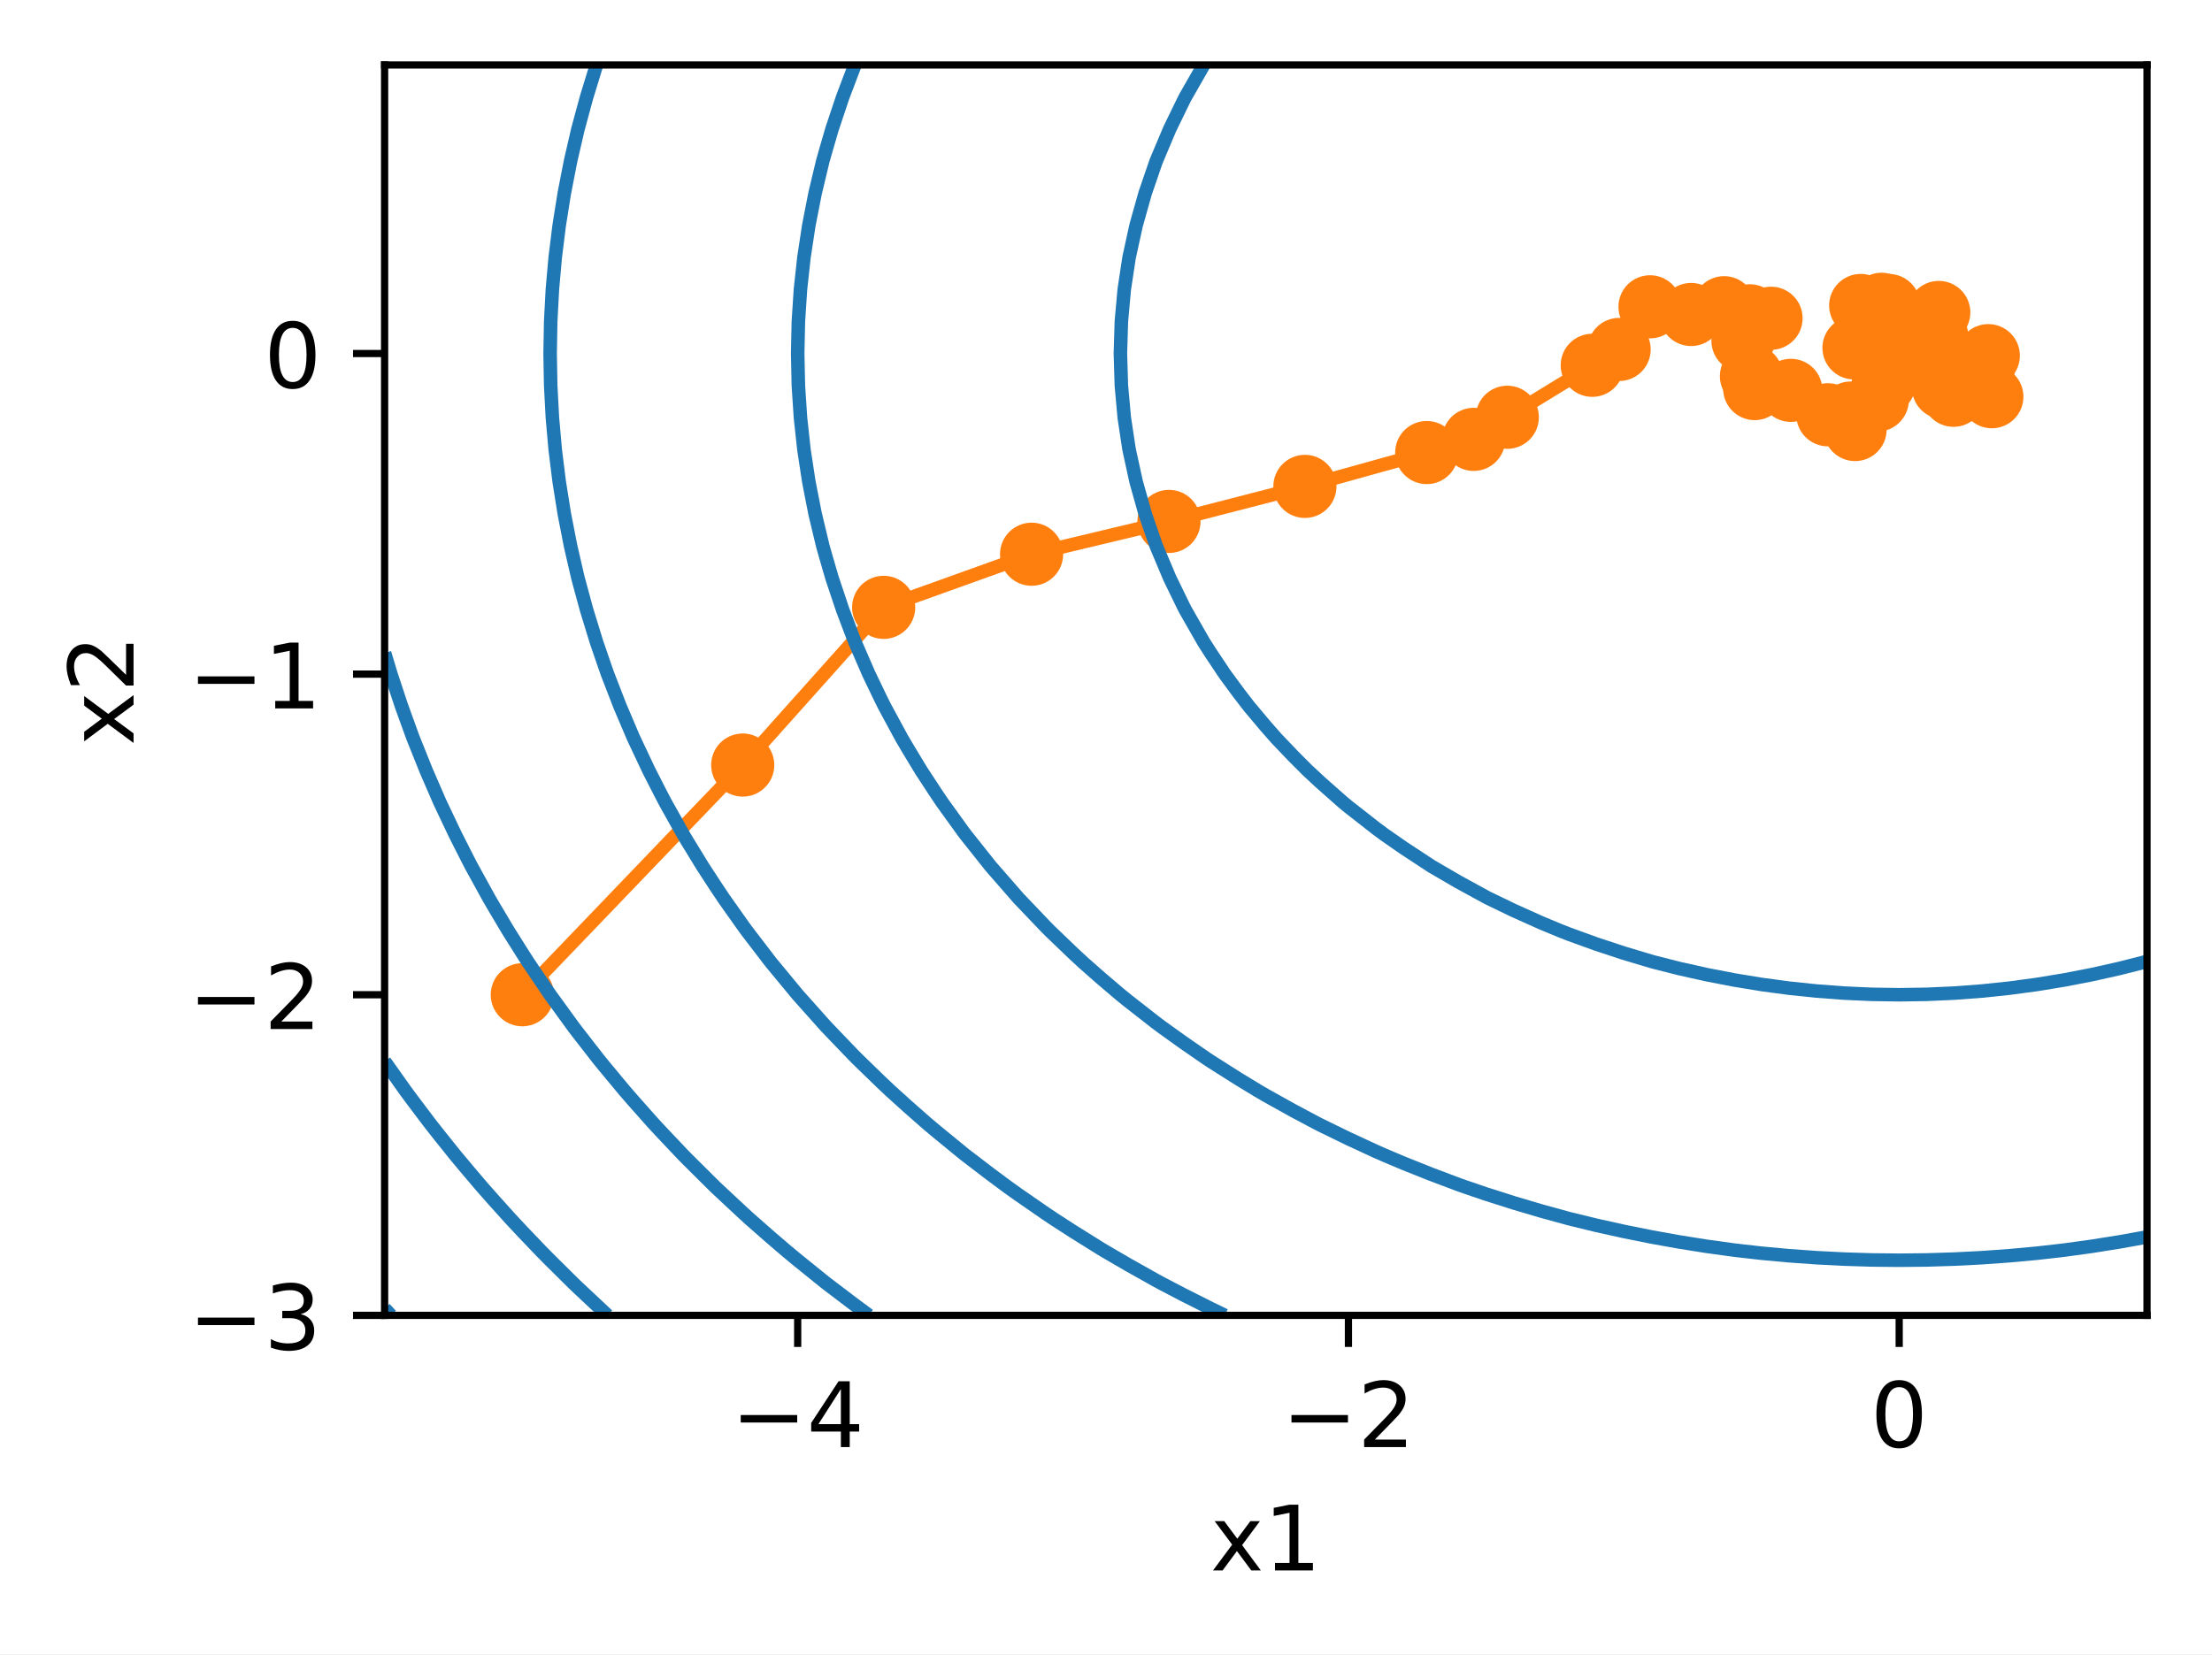
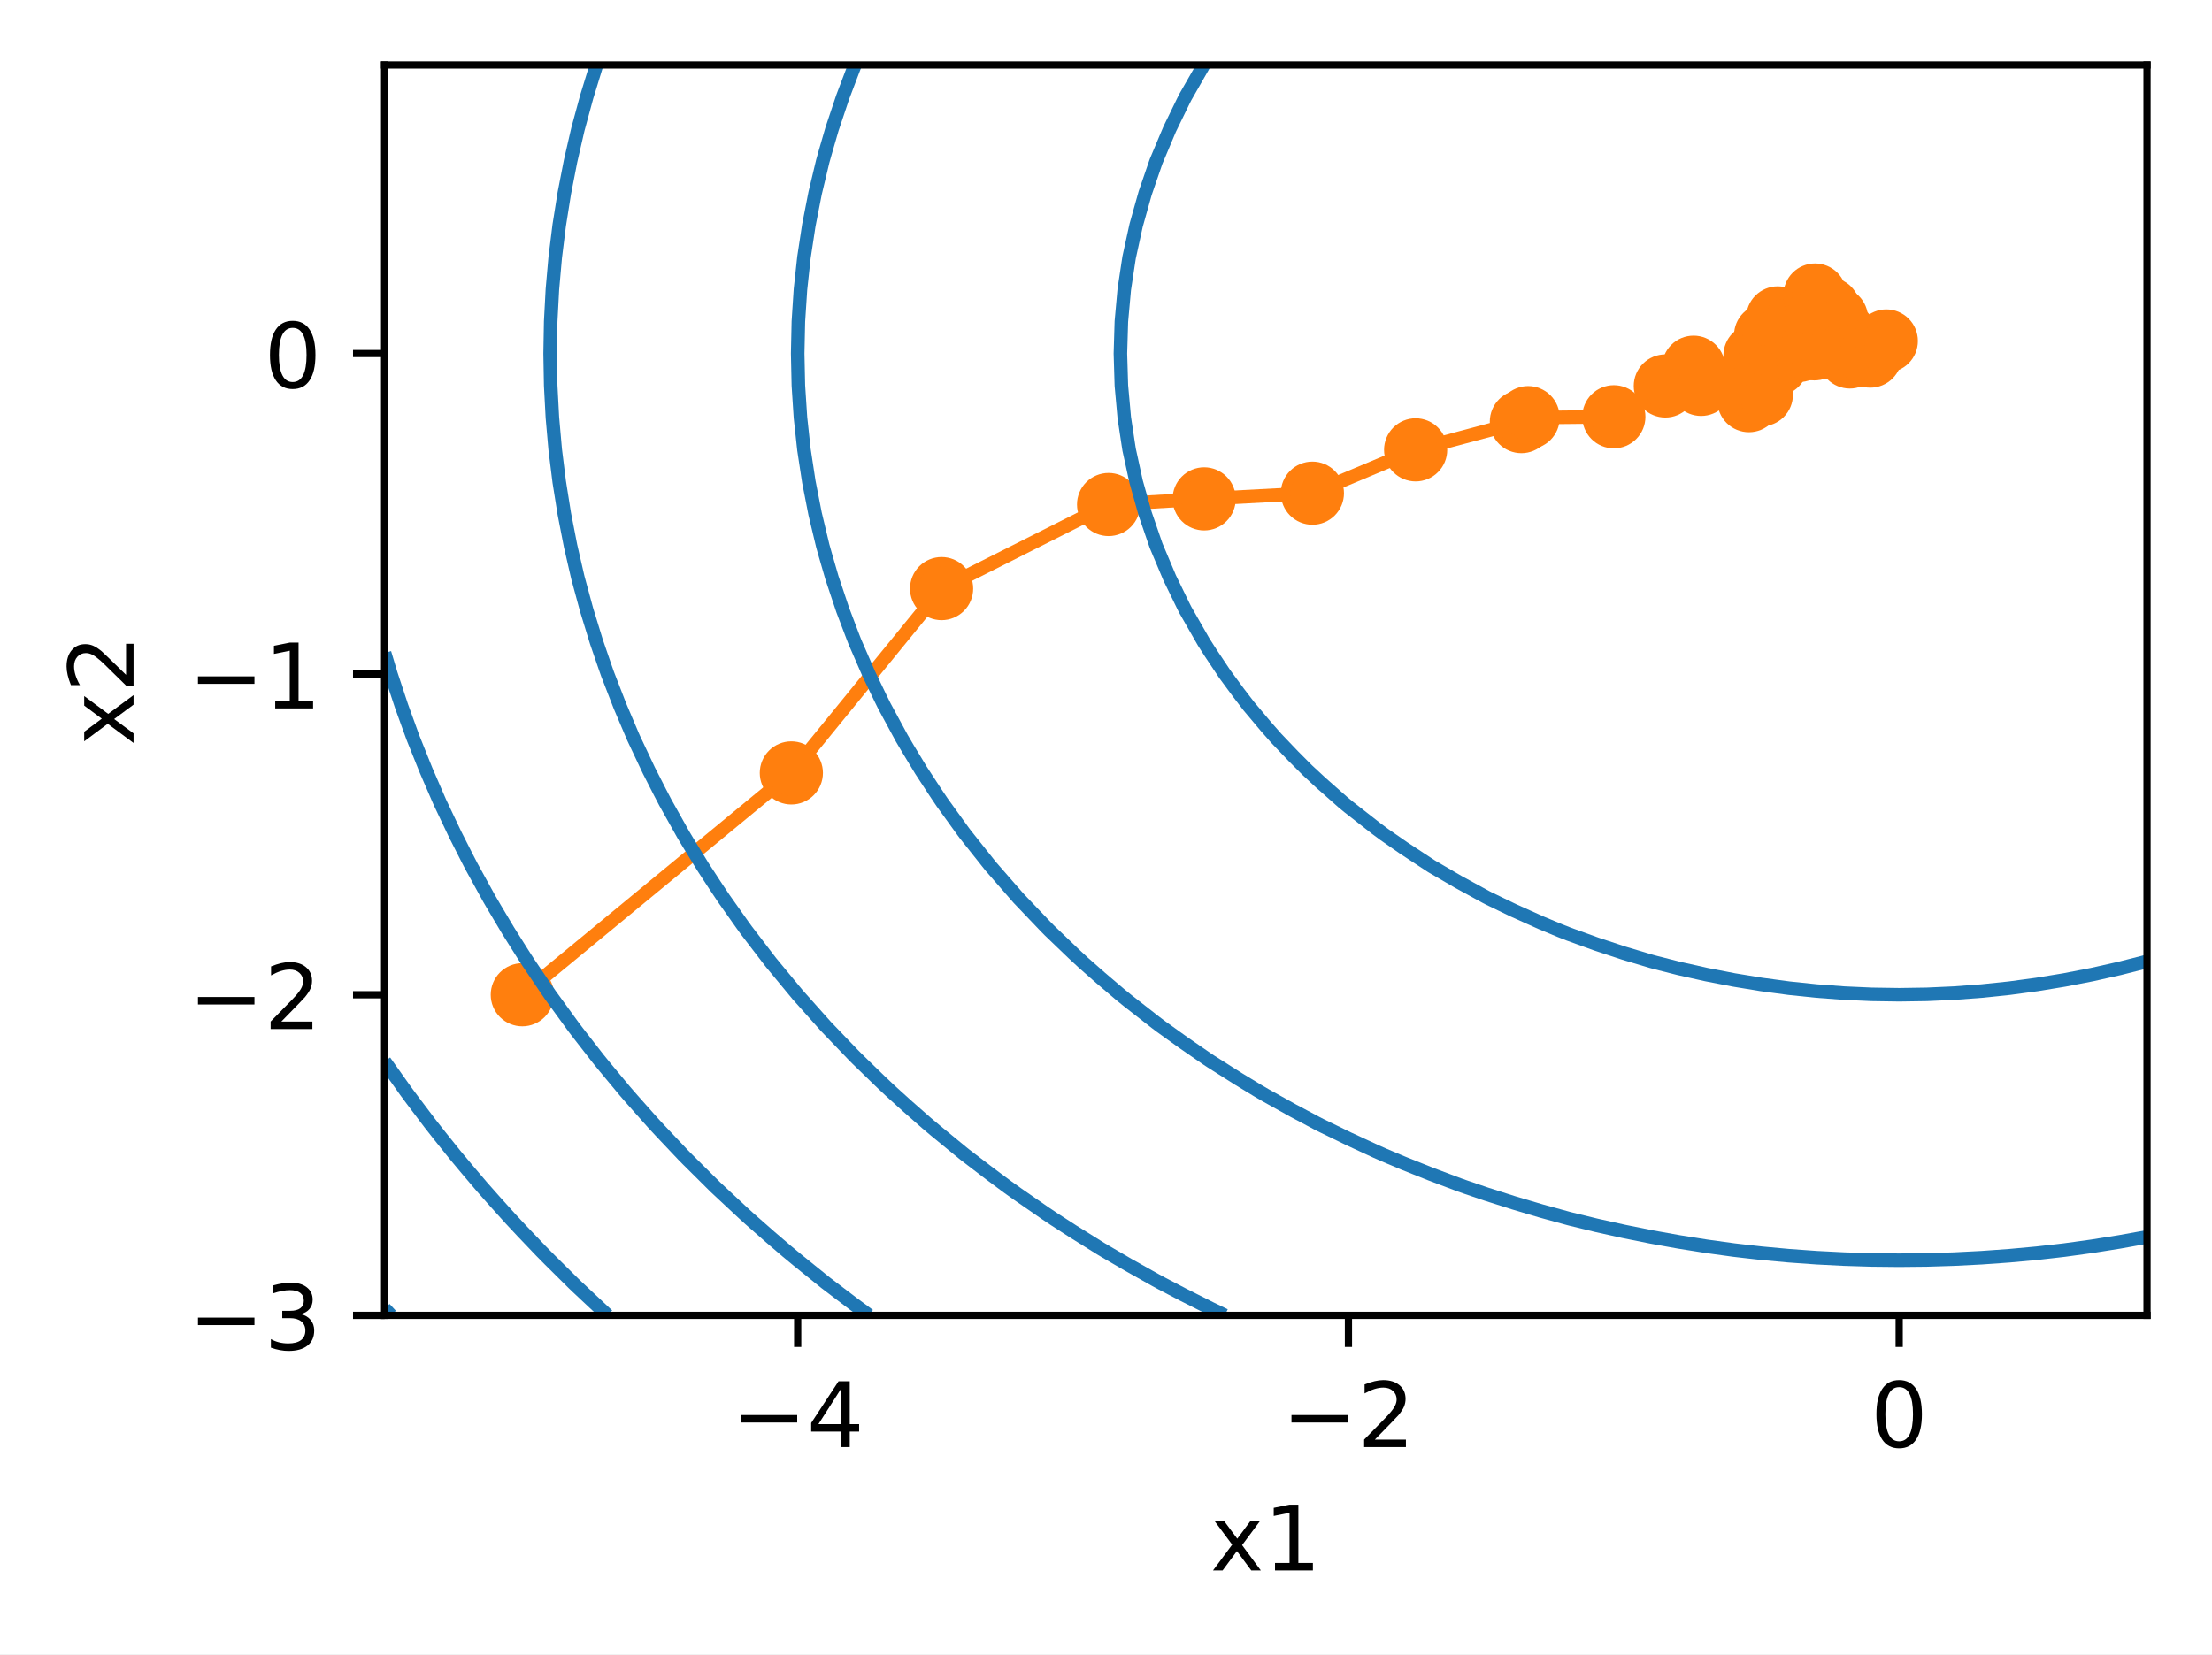
<svg xmlns="http://www.w3.org/2000/svg" xmlns:xlink="http://www.w3.org/1999/xlink" width="245.12pt" height="183.356pt" viewBox="0 0 245.12 183.356" version="1.1">
  <defs>
    <style type="text/css">*{stroke-linejoin: round; stroke-linecap: butt}</style>
  </defs>
  <g id="figure_1">
    <g id="patch_1">
      <path d="M 0 183.356  L 245.12 183.356  L 245.12 0  L 0 0  z " style="fill: #ffffff" />
    </g>
    <g id="axes_1">
      <g id="patch_2">
        <path d="M 42.62 145.8  L 237.92 145.8  L 237.92 7.2  L 42.62 7.2  z " style="fill: #ffffff" />
      </g>
      <g id="matplotlib.axis_1">
        <g id="xtick_1">
          <g id="line2d_1">
            <defs>
-               <path id="m5fd3ddd7be" d="M 0 0  L 0 3.5  " style="stroke: #000000; stroke-width: 0.8" />
+               <path id="m5080bb43f8" d="M 0 0  L 0 3.5  " style="stroke: #000000; stroke-width: 0.8" />
            </defs>
            <g>
-               <use xlink:href="#m5fd3ddd7be" x="88.394" y="145.8" style="stroke: #000000; stroke-width: 0.8" />
+               <use xlink:href="#m5080bb43f8" x="88.394" y="145.8" style="stroke: #000000; stroke-width: 0.8" />
            </g>
          </g>
          <g id="text_1">
            <g transform="translate(81.02266 160.3984) scale(0.1 -0.1)">
              <defs>
                <path id="DejaVuSans-2212" d="M 678 2272  L 4684 2272  L 4684 1741  L 678 1741  L 678 2272  z " transform="scale(0.015625)" />
                <path id="DejaVuSans-34" d="M 2419 4116  L 825 1625  L 2419 1625  L 2419 4116  z M 2253 4666  L 3047 4666  L 3047 1625  L 3713 1625  L 3713 1100  L 3047 1100  L 3047 0  L 2419 0  L 2419 1100  L 313 1100  L 313 1709  L 2253 4666  z " transform="scale(0.015625)" />
              </defs>
              <use xlink:href="#DejaVuSans-2212" />
              <use xlink:href="#DejaVuSans-34" x="83.789" />
            </g>
          </g>
        </g>
        <g id="xtick_2">
          <g id="line2d_2">
            <g>
-               <use xlink:href="#m5fd3ddd7be" x="149.425" y="145.8" style="stroke: #000000; stroke-width: 0.8" />
+               <use xlink:href="#m5080bb43f8" x="149.425" y="145.8" style="stroke: #000000; stroke-width: 0.8" />
            </g>
          </g>
          <g id="text_2">
            <g transform="translate(142.0539 160.3984) scale(0.1 -0.1)">
              <defs>
                <path id="DejaVuSans-32" d="M 1228 531  L 3431 531  L 3431 0  L 469 0  L 469 531  Q 828 903 1448 1529  Q 2069 2156 2228 2338  Q 2531 2678 2651 2914  Q 2772 3150 2772 3378  Q 2772 3750 2511 3984  Q 2250 4219 1831 4219  Q 1534 4219 1204 4116  Q 875 4013 500 3803  L 500 4441  Q 881 4594 1212 4672  Q 1544 4750 1819 4750  Q 2544 4750 2975 4387  Q 3406 4025 3406 3419  Q 3406 3131 3298 2873  Q 3191 2616 2906 2266  Q 2828 2175 2409 1742  Q 1991 1309 1228 531  z " transform="scale(0.015625)" />
              </defs>
              <use xlink:href="#DejaVuSans-2212" />
              <use xlink:href="#DejaVuSans-32" x="83.789" />
            </g>
          </g>
        </g>
        <g id="xtick_3">
          <g id="line2d_3">
            <g>
-               <use xlink:href="#m5fd3ddd7be" x="210.456" y="145.8" style="stroke: #000000; stroke-width: 0.8" />
+               <use xlink:href="#m5080bb43f8" x="210.456" y="145.8" style="stroke: #000000; stroke-width: 0.8" />
            </g>
          </g>
          <g id="text_3">
            <g transform="translate(207.275 160.3984) scale(0.1 -0.1)">
              <defs>
                <path id="DejaVuSans-30" d="M 2034 4250  Q 1547 4250 1301 3770  Q 1056 3291 1056 2328  Q 1056 1369 1301 889  Q 1547 409 2034 409  Q 2525 409 2770 889  Q 3016 1369 3016 2328  Q 3016 3291 2770 3770  Q 2525 4250 2034 4250  z M 2034 4750  Q 2819 4750 3233 4129  Q 3647 3509 3647 2328  Q 3647 1150 3233 529  Q 2819 -91 2034 -91  Q 1250 -91 836 529  Q 422 1150 422 2328  Q 422 3509 836 4129  Q 1250 4750 2034 4750  z " transform="scale(0.015625)" />
              </defs>
              <use xlink:href="#DejaVuSans-30" />
            </g>
          </g>
        </g>
        <g id="text_4">
          <g transform="translate(134.1297 174.0766) scale(0.1 -0.1)">
            <defs>
              <path id="DejaVuSans-78" d="M 3513 3500  L 2247 1797  L 3578 0  L 2900 0  L 1881 1375  L 863 0  L 184 0  L 1544 1831  L 300 3500  L 978 3500  L 1906 2253  L 2834 3500  L 3513 3500  z " transform="scale(0.015625)" />
              <path id="DejaVuSans-31" d="M 794 531  L 1825 531  L 1825 4091  L 703 3866  L 703 4441  L 1819 4666  L 2450 4666  L 2450 531  L 3481 531  L 3481 0  L 794 0  L 794 531  z " transform="scale(0.015625)" />
            </defs>
            <use xlink:href="#DejaVuSans-78" />
            <use xlink:href="#DejaVuSans-31" x="59.18" />
          </g>
        </g>
      </g>
      <g id="matplotlib.axis_2">
        <g id="ytick_1">
          <g id="line2d_4">
            <defs>
-               <path id="m84e5cd33b7" d="M 0 0  L -3.5 0  " style="stroke: #000000; stroke-width: 0.8" />
+               <path id="md7d98b2a46" d="M 0 0  L -3.5 0  " style="stroke: #000000; stroke-width: 0.8" />
            </defs>
            <g>
-               <use xlink:href="#m84e5cd33b7" x="42.62" y="145.8" style="stroke: #000000; stroke-width: 0.8" />
+               <use xlink:href="#md7d98b2a46" x="42.62" y="145.8" style="stroke: #000000; stroke-width: 0.8" />
            </g>
          </g>
          <g id="text_5">
            <g transform="translate(20.87813 149.5992) scale(0.1 -0.1)">
              <defs>
                <path id="DejaVuSans-33" d="M 2597 2516  Q 3050 2419 3304 2112  Q 3559 1806 3559 1356  Q 3559 666 3084 287  Q 2609 -91 1734 -91  Q 1441 -91 1130 -33  Q 819 25 488 141  L 488 750  Q 750 597 1062 519  Q 1375 441 1716 441  Q 2309 441 2620 675  Q 2931 909 2931 1356  Q 2931 1769 2642 2001  Q 2353 2234 1838 2234  L 1294 2234  L 1294 2753  L 1863 2753  Q 2328 2753 2575 2939  Q 2822 3125 2822 3475  Q 2822 3834 2567 4026  Q 2313 4219 1838 4219  Q 1578 4219 1281 4162  Q 984 4106 628 3988  L 628 4550  Q 988 4650 1302 4700  Q 1616 4750 1894 4750  Q 2613 4750 3031 4423  Q 3450 4097 3450 3541  Q 3450 3153 3228 2886  Q 3006 2619 2597 2516  z " transform="scale(0.015625)" />
              </defs>
              <use xlink:href="#DejaVuSans-2212" />
              <use xlink:href="#DejaVuSans-33" x="83.789" />
            </g>
          </g>
        </g>
        <g id="ytick_2">
          <g id="line2d_5">
            <g>
-               <use xlink:href="#m84e5cd33b7" x="42.62" y="110.262" style="stroke: #000000; stroke-width: 0.8" />
+               <use xlink:href="#md7d98b2a46" x="42.62" y="110.262" style="stroke: #000000; stroke-width: 0.8" />
            </g>
          </g>
          <g id="text_6">
            <g transform="translate(20.87813 114.0608) scale(0.1 -0.1)">
              <use xlink:href="#DejaVuSans-2212" />
              <use xlink:href="#DejaVuSans-32" x="83.789" />
            </g>
          </g>
        </g>
        <g id="ytick_3">
          <g id="line2d_6">
            <g>
-               <use xlink:href="#m84e5cd33b7" x="42.62" y="74.723" style="stroke: #000000; stroke-width: 0.8" />
+               <use xlink:href="#md7d98b2a46" x="42.62" y="74.723" style="stroke: #000000; stroke-width: 0.8" />
            </g>
          </g>
          <g id="text_7">
            <g transform="translate(20.87813 78.52229) scale(0.1 -0.1)">
              <use xlink:href="#DejaVuSans-2212" />
              <use xlink:href="#DejaVuSans-31" x="83.789" />
            </g>
          </g>
        </g>
        <g id="ytick_4">
          <g id="line2d_7">
            <g>
-               <use xlink:href="#m84e5cd33b7" x="42.62" y="39.185" style="stroke: #000000; stroke-width: 0.8" />
+               <use xlink:href="#md7d98b2a46" x="42.62" y="39.185" style="stroke: #000000; stroke-width: 0.8" />
            </g>
          </g>
          <g id="text_8">
            <g transform="translate(29.25781 42.98383) scale(0.1 -0.1)">
              <use xlink:href="#DejaVuSans-30" />
            </g>
          </g>
        </g>
        <g id="text_9">
          <g transform="translate(14.79844 82.64062) rotate(-90) scale(0.1 -0.1)">
            <use xlink:href="#DejaVuSans-78" />
            <use xlink:href="#DejaVuSans-32" x="59.18" />
          </g>
        </g>
      </g>
      <g id="line2d_8">
-         <path d="M 57.878 110.262  L 82.304 84.802  L 97.921 67.321  L 114.314 61.433  L 129.538 57.796  L 144.602 53.914  L 158.102 50.163  L 163.305 48.702  L 167.028 46.252  L 176.445 40.492  L 179.421 38.736  L 182.845 34.008  L 187.397 34.86  L 191.055 34.108  L 193.145 37.774  L 193.915 35.007  L 196.255 35.277  L 194.446 43.072  L 194.086 41.697  L 198.452 43.268  L 202.551 45.976  L 205.567 47.611  L 205.086 45.782  L 208.025 44.339  L 208.69 42.577  L 208.813 42.442  L 210.64 37.516  L 207.487 36.225  L 205.449 38.559  L 206.191 33.862  L 208.495 33.729  L 209.292 33.864  L 207.836 36.041  L 209.113 36.435  L 212.484 36.016  L 213.051 37.066  L 214.426 36.724  L 214.843 34.635  L 214.608 37.24  L 215.688 39.72  L 214.488 40.422  L 217.27 41.919  L 215.368 42.965  L 218.785 42.396  L 219.729 41.291  L 220.332 39.423  L 220.724 43.974  L 218.589 42.944  L 216.96 43.141  L 218.446 42.045  L 216.476 43.814  " clip-path="url(#p52ab1717b1)" style="fill: none; stroke: #ff7f0e; stroke-width: 1.5; stroke-linecap: square" />
+         <path d="M 57.878 110.262  L 87.692 85.674  L 104.341 65.244  L 122.846 55.922  L 133.438 55.296  L 145.431 54.664  L 156.872 49.863  L 168.59 46.731  L 169.338 46.292  L 178.836 46.195  L 184.54 42.781  L 187.671 40.703  L 188.505 42.606  L 193.805 44.408  L 195.182 43.755  L 196.844 40.379  L 199.361 38.847  L 196.234 37.584  L 195.705 38.535  L 196.467 39.33  L 194.477 39.399  L 195.113 38.978  L 198.423 35.324  L 197.429 35.713  L 198.386 38.592  L 195.653 37.16  L 196.995 35.239  L 198.568 36.394  L 200.205 38.639  L 201.108 37.983  L 201.024 37.948  L 204.509 37.13  L 203.502 35.267  L 204.103 38.478  L 204.984 39.568  L 202.647 34.236  L 201.614 35.298  L 201.275 35.805  L 202.002 36.68  L 201.057 38.667  L 201.736 38.573  L 203.33 37.084  L 202.487 35.725  L 202.493 34.502  L 201.131 32.7  L 201.186 35.583  L 202.918 38.398  L 204.994 38.875  L 205.775 39.442  L 207.253 39.471  L 209.029 37.793  " clip-path="url(#p8aeedb25f0)" style="fill: none; stroke: #ff7f0e; stroke-width: 1.5; stroke-linecap: square" />
        <defs>
-           <path id="mfd9fb33c9b" d="M 0 3  C 0.796 3 1.559 2.684 2.121 2.121  C 2.684 1.559 3 0.796 3 0  C 3 -0.796 2.684 -1.559 2.121 -2.121  C 1.559 -2.684 0.796 -3 0 -3  C -0.796 -3 -1.559 -2.684 -2.121 -2.121  C -2.684 -1.559 -3 -0.796 -3 0  C -3 0.796 -2.684 1.559 -2.121 2.121  C -1.559 2.684 -0.796 3 0 3  z " style="stroke: #ff7f0e" />
+           <path id="m47132368e6" d="M 0 3  C 0.796 3 1.559 2.684 2.121 2.121  C 2.684 1.559 3 0.796 3 0  C 3 -0.796 2.684 -1.559 2.121 -2.121  C 1.559 -2.684 0.796 -3 0 -3  C -0.796 -3 -1.559 -2.684 -2.121 -2.121  C -2.684 -1.559 -3 -0.796 -3 0  C -3 0.796 -2.684 1.559 -2.121 2.121  C -1.559 2.684 -0.796 3 0 3  z " style="stroke: #ff7f0e" />
        </defs>
-         <g clip-path="url(#p52ab1717b1)">
-           <use xlink:href="#mfd9fb33c9b" x="57.878" y="110.262" style="fill: #ff7f0e; stroke: #ff7f0e" />
-           <use xlink:href="#mfd9fb33c9b" x="82.304" y="84.802" style="fill: #ff7f0e; stroke: #ff7f0e" />
-           <use xlink:href="#mfd9fb33c9b" x="97.921" y="67.321" style="fill: #ff7f0e; stroke: #ff7f0e" />
-           <use xlink:href="#mfd9fb33c9b" x="114.314" y="61.433" style="fill: #ff7f0e; stroke: #ff7f0e" />
-           <use xlink:href="#mfd9fb33c9b" x="129.538" y="57.796" style="fill: #ff7f0e; stroke: #ff7f0e" />
-           <use xlink:href="#mfd9fb33c9b" x="144.602" y="53.914" style="fill: #ff7f0e; stroke: #ff7f0e" />
-           <use xlink:href="#mfd9fb33c9b" x="158.102" y="50.163" style="fill: #ff7f0e; stroke: #ff7f0e" />
-           <use xlink:href="#mfd9fb33c9b" x="163.305" y="48.702" style="fill: #ff7f0e; stroke: #ff7f0e" />
-           <use xlink:href="#mfd9fb33c9b" x="167.028" y="46.252" style="fill: #ff7f0e; stroke: #ff7f0e" />
-           <use xlink:href="#mfd9fb33c9b" x="176.445" y="40.492" style="fill: #ff7f0e; stroke: #ff7f0e" />
-           <use xlink:href="#mfd9fb33c9b" x="179.421" y="38.736" style="fill: #ff7f0e; stroke: #ff7f0e" />
-           <use xlink:href="#mfd9fb33c9b" x="182.845" y="34.008" style="fill: #ff7f0e; stroke: #ff7f0e" />
-           <use xlink:href="#mfd9fb33c9b" x="187.397" y="34.86" style="fill: #ff7f0e; stroke: #ff7f0e" />
-           <use xlink:href="#mfd9fb33c9b" x="191.055" y="34.108" style="fill: #ff7f0e; stroke: #ff7f0e" />
-           <use xlink:href="#mfd9fb33c9b" x="193.145" y="37.774" style="fill: #ff7f0e; stroke: #ff7f0e" />
-           <use xlink:href="#mfd9fb33c9b" x="193.915" y="35.007" style="fill: #ff7f0e; stroke: #ff7f0e" />
-           <use xlink:href="#mfd9fb33c9b" x="196.255" y="35.277" style="fill: #ff7f0e; stroke: #ff7f0e" />
-           <use xlink:href="#mfd9fb33c9b" x="194.446" y="43.072" style="fill: #ff7f0e; stroke: #ff7f0e" />
-           <use xlink:href="#mfd9fb33c9b" x="194.086" y="41.697" style="fill: #ff7f0e; stroke: #ff7f0e" />
-           <use xlink:href="#mfd9fb33c9b" x="198.452" y="43.268" style="fill: #ff7f0e; stroke: #ff7f0e" />
-           <use xlink:href="#mfd9fb33c9b" x="202.551" y="45.976" style="fill: #ff7f0e; stroke: #ff7f0e" />
-           <use xlink:href="#mfd9fb33c9b" x="205.567" y="47.611" style="fill: #ff7f0e; stroke: #ff7f0e" />
-           <use xlink:href="#mfd9fb33c9b" x="205.086" y="45.782" style="fill: #ff7f0e; stroke: #ff7f0e" />
-           <use xlink:href="#mfd9fb33c9b" x="208.025" y="44.339" style="fill: #ff7f0e; stroke: #ff7f0e" />
-           <use xlink:href="#mfd9fb33c9b" x="208.69" y="42.577" style="fill: #ff7f0e; stroke: #ff7f0e" />
-           <use xlink:href="#mfd9fb33c9b" x="208.813" y="42.442" style="fill: #ff7f0e; stroke: #ff7f0e" />
-           <use xlink:href="#mfd9fb33c9b" x="210.64" y="37.516" style="fill: #ff7f0e; stroke: #ff7f0e" />
-           <use xlink:href="#mfd9fb33c9b" x="207.487" y="36.225" style="fill: #ff7f0e; stroke: #ff7f0e" />
-           <use xlink:href="#mfd9fb33c9b" x="205.449" y="38.559" style="fill: #ff7f0e; stroke: #ff7f0e" />
-           <use xlink:href="#mfd9fb33c9b" x="206.191" y="33.862" style="fill: #ff7f0e; stroke: #ff7f0e" />
-           <use xlink:href="#mfd9fb33c9b" x="208.495" y="33.729" style="fill: #ff7f0e; stroke: #ff7f0e" />
-           <use xlink:href="#mfd9fb33c9b" x="209.292" y="33.864" style="fill: #ff7f0e; stroke: #ff7f0e" />
-           <use xlink:href="#mfd9fb33c9b" x="207.836" y="36.041" style="fill: #ff7f0e; stroke: #ff7f0e" />
-           <use xlink:href="#mfd9fb33c9b" x="209.113" y="36.435" style="fill: #ff7f0e; stroke: #ff7f0e" />
-           <use xlink:href="#mfd9fb33c9b" x="212.484" y="36.016" style="fill: #ff7f0e; stroke: #ff7f0e" />
-           <use xlink:href="#mfd9fb33c9b" x="213.051" y="37.066" style="fill: #ff7f0e; stroke: #ff7f0e" />
-           <use xlink:href="#mfd9fb33c9b" x="214.426" y="36.724" style="fill: #ff7f0e; stroke: #ff7f0e" />
-           <use xlink:href="#mfd9fb33c9b" x="214.843" y="34.635" style="fill: #ff7f0e; stroke: #ff7f0e" />
-           <use xlink:href="#mfd9fb33c9b" x="214.608" y="37.24" style="fill: #ff7f0e; stroke: #ff7f0e" />
-           <use xlink:href="#mfd9fb33c9b" x="215.688" y="39.72" style="fill: #ff7f0e; stroke: #ff7f0e" />
-           <use xlink:href="#mfd9fb33c9b" x="214.488" y="40.422" style="fill: #ff7f0e; stroke: #ff7f0e" />
-           <use xlink:href="#mfd9fb33c9b" x="217.27" y="41.919" style="fill: #ff7f0e; stroke: #ff7f0e" />
-           <use xlink:href="#mfd9fb33c9b" x="215.368" y="42.965" style="fill: #ff7f0e; stroke: #ff7f0e" />
-           <use xlink:href="#mfd9fb33c9b" x="218.785" y="42.396" style="fill: #ff7f0e; stroke: #ff7f0e" />
-           <use xlink:href="#mfd9fb33c9b" x="219.729" y="41.291" style="fill: #ff7f0e; stroke: #ff7f0e" />
-           <use xlink:href="#mfd9fb33c9b" x="220.332" y="39.423" style="fill: #ff7f0e; stroke: #ff7f0e" />
-           <use xlink:href="#mfd9fb33c9b" x="220.724" y="43.974" style="fill: #ff7f0e; stroke: #ff7f0e" />
-           <use xlink:href="#mfd9fb33c9b" x="218.589" y="42.944" style="fill: #ff7f0e; stroke: #ff7f0e" />
-           <use xlink:href="#mfd9fb33c9b" x="216.96" y="43.141" style="fill: #ff7f0e; stroke: #ff7f0e" />
-           <use xlink:href="#mfd9fb33c9b" x="218.446" y="42.045" style="fill: #ff7f0e; stroke: #ff7f0e" />
-           <use xlink:href="#mfd9fb33c9b" x="216.476" y="43.814" style="fill: #ff7f0e; stroke: #ff7f0e" />
+         <g clip-path="url(#p8aeedb25f0)">
+           <use xlink:href="#m47132368e6" x="57.878" y="110.262" style="fill: #ff7f0e; stroke: #ff7f0e" />
+           <use xlink:href="#m47132368e6" x="87.692" y="85.674" style="fill: #ff7f0e; stroke: #ff7f0e" />
+           <use xlink:href="#m47132368e6" x="104.341" y="65.244" style="fill: #ff7f0e; stroke: #ff7f0e" />
+           <use xlink:href="#m47132368e6" x="122.846" y="55.922" style="fill: #ff7f0e; stroke: #ff7f0e" />
+           <use xlink:href="#m47132368e6" x="133.438" y="55.296" style="fill: #ff7f0e; stroke: #ff7f0e" />
+           <use xlink:href="#m47132368e6" x="145.431" y="54.664" style="fill: #ff7f0e; stroke: #ff7f0e" />
+           <use xlink:href="#m47132368e6" x="156.872" y="49.863" style="fill: #ff7f0e; stroke: #ff7f0e" />
+           <use xlink:href="#m47132368e6" x="168.59" y="46.731" style="fill: #ff7f0e; stroke: #ff7f0e" />
+           <use xlink:href="#m47132368e6" x="169.338" y="46.292" style="fill: #ff7f0e; stroke: #ff7f0e" />
+           <use xlink:href="#m47132368e6" x="178.836" y="46.195" style="fill: #ff7f0e; stroke: #ff7f0e" />
+           <use xlink:href="#m47132368e6" x="184.54" y="42.781" style="fill: #ff7f0e; stroke: #ff7f0e" />
+           <use xlink:href="#m47132368e6" x="187.671" y="40.703" style="fill: #ff7f0e; stroke: #ff7f0e" />
+           <use xlink:href="#m47132368e6" x="188.505" y="42.606" style="fill: #ff7f0e; stroke: #ff7f0e" />
+           <use xlink:href="#m47132368e6" x="193.805" y="44.408" style="fill: #ff7f0e; stroke: #ff7f0e" />
+           <use xlink:href="#m47132368e6" x="195.182" y="43.755" style="fill: #ff7f0e; stroke: #ff7f0e" />
+           <use xlink:href="#m47132368e6" x="196.844" y="40.379" style="fill: #ff7f0e; stroke: #ff7f0e" />
+           <use xlink:href="#m47132368e6" x="199.361" y="38.847" style="fill: #ff7f0e; stroke: #ff7f0e" />
+           <use xlink:href="#m47132368e6" x="196.234" y="37.584" style="fill: #ff7f0e; stroke: #ff7f0e" />
+           <use xlink:href="#m47132368e6" x="195.705" y="38.535" style="fill: #ff7f0e; stroke: #ff7f0e" />
+           <use xlink:href="#m47132368e6" x="196.467" y="39.33" style="fill: #ff7f0e; stroke: #ff7f0e" />
+           <use xlink:href="#m47132368e6" x="194.477" y="39.399" style="fill: #ff7f0e; stroke: #ff7f0e" />
+           <use xlink:href="#m47132368e6" x="195.113" y="38.978" style="fill: #ff7f0e; stroke: #ff7f0e" />
+           <use xlink:href="#m47132368e6" x="198.423" y="35.324" style="fill: #ff7f0e; stroke: #ff7f0e" />
+           <use xlink:href="#m47132368e6" x="197.429" y="35.713" style="fill: #ff7f0e; stroke: #ff7f0e" />
+           <use xlink:href="#m47132368e6" x="198.386" y="38.592" style="fill: #ff7f0e; stroke: #ff7f0e" />
+           <use xlink:href="#m47132368e6" x="195.653" y="37.16" style="fill: #ff7f0e; stroke: #ff7f0e" />
+           <use xlink:href="#m47132368e6" x="196.995" y="35.239" style="fill: #ff7f0e; stroke: #ff7f0e" />
+           <use xlink:href="#m47132368e6" x="198.568" y="36.394" style="fill: #ff7f0e; stroke: #ff7f0e" />
+           <use xlink:href="#m47132368e6" x="200.205" y="38.639" style="fill: #ff7f0e; stroke: #ff7f0e" />
+           <use xlink:href="#m47132368e6" x="201.108" y="37.983" style="fill: #ff7f0e; stroke: #ff7f0e" />
+           <use xlink:href="#m47132368e6" x="201.024" y="37.948" style="fill: #ff7f0e; stroke: #ff7f0e" />
+           <use xlink:href="#m47132368e6" x="204.509" y="37.13" style="fill: #ff7f0e; stroke: #ff7f0e" />
+           <use xlink:href="#m47132368e6" x="203.502" y="35.267" style="fill: #ff7f0e; stroke: #ff7f0e" />
+           <use xlink:href="#m47132368e6" x="204.103" y="38.478" style="fill: #ff7f0e; stroke: #ff7f0e" />
+           <use xlink:href="#m47132368e6" x="204.984" y="39.568" style="fill: #ff7f0e; stroke: #ff7f0e" />
+           <use xlink:href="#m47132368e6" x="202.647" y="34.236" style="fill: #ff7f0e; stroke: #ff7f0e" />
+           <use xlink:href="#m47132368e6" x="201.614" y="35.298" style="fill: #ff7f0e; stroke: #ff7f0e" />
+           <use xlink:href="#m47132368e6" x="201.275" y="35.805" style="fill: #ff7f0e; stroke: #ff7f0e" />
+           <use xlink:href="#m47132368e6" x="202.002" y="36.68" style="fill: #ff7f0e; stroke: #ff7f0e" />
+           <use xlink:href="#m47132368e6" x="201.057" y="38.667" style="fill: #ff7f0e; stroke: #ff7f0e" />
+           <use xlink:href="#m47132368e6" x="201.736" y="38.573" style="fill: #ff7f0e; stroke: #ff7f0e" />
+           <use xlink:href="#m47132368e6" x="203.33" y="37.084" style="fill: #ff7f0e; stroke: #ff7f0e" />
+           <use xlink:href="#m47132368e6" x="202.487" y="35.725" style="fill: #ff7f0e; stroke: #ff7f0e" />
+           <use xlink:href="#m47132368e6" x="202.493" y="34.502" style="fill: #ff7f0e; stroke: #ff7f0e" />
+           <use xlink:href="#m47132368e6" x="201.131" y="32.7" style="fill: #ff7f0e; stroke: #ff7f0e" />
+           <use xlink:href="#m47132368e6" x="201.186" y="35.583" style="fill: #ff7f0e; stroke: #ff7f0e" />
+           <use xlink:href="#m47132368e6" x="202.918" y="38.398" style="fill: #ff7f0e; stroke: #ff7f0e" />
+           <use xlink:href="#m47132368e6" x="204.994" y="38.875" style="fill: #ff7f0e; stroke: #ff7f0e" />
+           <use xlink:href="#m47132368e6" x="205.775" y="39.442" style="fill: #ff7f0e; stroke: #ff7f0e" />
+           <use xlink:href="#m47132368e6" x="207.253" y="39.471" style="fill: #ff7f0e; stroke: #ff7f0e" />
+           <use xlink:href="#m47132368e6" x="209.029" y="37.793" style="fill: #ff7f0e; stroke: #ff7f0e" />
        </g>
      </g>
      <g id="PathCollection_1" />
      <g id="PathCollection_2">
-         <path d="M 133.389 7.2  L 131.355 10.754  L 131.116 11.228  L 129.619 14.308  L 128.122 17.862  L 128.064 18.023  L 126.899 21.415  L 125.9 24.969  L 125.123 28.523  L 125.013 29.234  L 124.584 32.077  L 124.263 35.631  L 124.156 39.185  L 124.263 42.738  L 124.584 46.292  L 125.013 49.135  L 125.123 49.846  L 125.9 53.4  L 126.899 56.954  L 128.064 60.346  L 128.122 60.508  L 129.619 64.062  L 131.116 67.142  L 131.355 67.615  L 133.389 71.169  L 134.167 72.385  L 135.724 74.723  L 137.219 76.754  L 138.387 78.277  L 140.27 80.517  L 141.423 81.831  L 143.322 83.821  L 144.883 85.385  L 146.373 86.767  L 148.83 88.938  L 149.425 89.429  L 152.477 91.818  L 153.384 92.492  L 155.528 93.983  L 158.58 95.989  L 158.672 96.046  L 161.631 97.769  L 164.683 99.438  L 164.998 99.6  L 167.734 100.92  L 170.786 102.291  L 172.861 103.154  L 173.837 103.538  L 176.889 104.643  L 179.941 105.651  L 182.992 106.564  L 183.531 106.708  L 186.044 107.346  L 189.095 108.029  L 192.147 108.621  L 195.198 109.122  L 198.25 109.533  L 201.302 109.851  L 204.353 110.079  L 207.405 110.216  L 210.456 110.262  L 210.456 110.262  L 210.456 110.262  L 213.508 110.216  L 216.559 110.079  L 219.611 109.851  L 222.663 109.533  L 225.714 109.122  L 228.766 108.621  L 231.817 108.029  L 234.869 107.346  L 237.382 106.708  L 237.92 106.564  " clip-path="url(#p52ab1717b1)" style="fill: none; stroke: #1f77b4; stroke-width: 1.5" />
+         <path d="M 133.389 7.2  L 131.355 10.754  L 131.116 11.228  L 129.619 14.308  L 128.122 17.862  L 128.064 18.023  L 126.899 21.415  L 125.9 24.969  L 125.123 28.523  L 125.013 29.234  L 124.584 32.077  L 124.263 35.631  L 124.156 39.185  L 124.263 42.738  L 124.584 46.292  L 125.013 49.135  L 125.123 49.846  L 125.9 53.4  L 126.899 56.954  L 128.064 60.346  L 128.122 60.508  L 129.619 64.062  L 131.116 67.142  L 131.355 67.615  L 133.389 71.169  L 134.167 72.385  L 135.724 74.723  L 137.219 76.754  L 138.387 78.277  L 140.27 80.517  L 141.423 81.831  L 143.322 83.821  L 144.883 85.385  L 146.373 86.767  L 148.83 88.938  L 149.425 89.429  L 152.477 91.818  L 153.384 92.492  L 155.528 93.983  L 158.58 95.989  L 158.672 96.046  L 161.631 97.769  L 164.683 99.438  L 164.998 99.6  L 167.734 100.92  L 170.786 102.291  L 172.861 103.154  L 173.837 103.538  L 176.889 104.643  L 179.941 105.651  L 182.992 106.564  L 183.531 106.708  L 186.044 107.346  L 189.095 108.029  L 192.147 108.621  L 195.198 109.122  L 198.25 109.533  L 201.302 109.851  L 204.353 110.079  L 207.405 110.216  L 210.456 110.262  L 210.456 110.262  L 210.456 110.262  L 213.508 110.216  L 216.559 110.079  L 219.611 109.851  L 222.663 109.533  L 225.714 109.122  L 228.766 108.621  L 231.817 108.029  L 234.869 107.346  L 237.382 106.708  L 237.92 106.564  " clip-path="url(#p8aeedb25f0)" style="fill: none; stroke: #1f77b4; stroke-width: 1.5" />
      </g>
      <g id="PathCollection_3">
-         <path d="M 94.741 7.2  L 94.497 7.827  L 93.387 10.754  L 92.198 14.308  L 91.445 16.905  L 91.175 17.862  L 90.325 21.415  L 89.63 24.969  L 89.089 28.523  L 88.703 32.077  L 88.471 35.631  L 88.394 39.184  L 88.394 39.185  L 88.394 39.185  L 88.471 42.738  L 88.703 46.292  L 89.089 49.846  L 89.63 53.4  L 90.325 56.954  L 91.175 60.508  L 91.445 61.464  L 92.198 64.062  L 93.387 67.615  L 94.497 70.542  L 94.741 71.169  L 96.287 74.723  L 97.548 77.346  L 98.008 78.277  L 99.931 81.831  L 100.6 82.968  L 102.061 85.385  L 103.652 87.82  L 104.403 88.938  L 106.703 92.125  L 106.976 92.492  L 109.755 95.989  L 109.802 96.046  L 112.806 99.492  L 112.903 99.6  L 115.858 102.697  L 116.308 103.154  L 118.909 105.651  L 120.047 106.708  L 121.961 108.393  L 124.156 110.262  L 125.013 110.955  L 128.064 113.339  L 128.697 113.815  L 131.116 115.551  L 133.748 117.369  L 134.167 117.646  L 137.219 119.581  L 139.426 120.923  L 140.27 121.415  L 143.322 123.116  L 145.877 124.477  L 146.373 124.731  L 149.425 126.218  L 152.477 127.632  L 153.384 128.031  L 155.528 128.937  L 158.58 130.156  L 161.631 131.306  L 162.419 131.585  L 164.683 132.356  L 167.734 133.328  L 170.786 134.233  L 173.837 135.071  L 174.103 135.138  L 176.889 135.817  L 179.941 136.495  L 182.992 137.109  L 186.044 137.658  L 189.095 138.143  L 192.147 138.563  L 193.257 138.692  L 195.198 138.911  L 198.25 139.191  L 201.302 139.409  L 204.353 139.565  L 207.405 139.659  L 210.456 139.69  L 213.508 139.659  L 216.559 139.565  L 219.611 139.409  L 222.663 139.191  L 225.714 138.911  L 227.656 138.692  L 228.766 138.563  L 231.817 138.143  L 234.869 137.658  L 237.92 137.109  " clip-path="url(#p52ab1717b1)" style="fill: none; stroke: #1f77b4; stroke-width: 1.5" />
+         <path d="M 94.741 7.2  L 94.497 7.827  L 93.387 10.754  L 92.198 14.308  L 91.445 16.905  L 91.175 17.862  L 90.325 21.415  L 89.63 24.969  L 89.089 28.523  L 88.703 32.077  L 88.471 35.631  L 88.394 39.184  L 88.394 39.185  L 88.394 39.185  L 88.471 42.738  L 88.703 46.292  L 89.089 49.846  L 89.63 53.4  L 90.325 56.954  L 91.175 60.508  L 91.445 61.464  L 92.198 64.062  L 93.387 67.615  L 94.497 70.542  L 94.741 71.169  L 96.287 74.723  L 97.548 77.346  L 98.008 78.277  L 99.931 81.831  L 100.6 82.968  L 102.061 85.385  L 103.652 87.82  L 104.403 88.938  L 106.703 92.125  L 106.976 92.492  L 109.755 95.989  L 109.802 96.046  L 112.806 99.492  L 112.903 99.6  L 115.858 102.697  L 116.308 103.154  L 118.909 105.651  L 120.047 106.708  L 121.961 108.393  L 124.156 110.262  L 125.013 110.955  L 128.064 113.339  L 128.697 113.815  L 131.116 115.551  L 133.748 117.369  L 134.167 117.646  L 137.219 119.581  L 139.426 120.923  L 140.27 121.415  L 143.322 123.116  L 145.877 124.477  L 146.373 124.731  L 149.425 126.218  L 152.477 127.632  L 153.384 128.031  L 155.528 128.937  L 158.58 130.156  L 161.631 131.306  L 162.419 131.585  L 164.683 132.356  L 167.734 133.328  L 170.786 134.233  L 173.837 135.071  L 174.103 135.138  L 176.889 135.817  L 179.941 136.495  L 182.992 137.109  L 186.044 137.658  L 189.095 138.143  L 192.147 138.563  L 193.257 138.692  L 195.198 138.911  L 198.25 139.191  L 201.302 139.409  L 204.353 139.565  L 207.405 139.659  L 210.456 139.69  L 213.508 139.659  L 216.559 139.565  L 219.611 139.409  L 222.663 139.191  L 225.714 138.911  L 227.656 138.692  L 228.766 138.563  L 231.817 138.143  L 234.869 137.658  L 237.92 137.109  " clip-path="url(#p8aeedb25f0)" style="fill: none; stroke: #1f77b4; stroke-width: 1.5" />
      </g>
      <g id="PathCollection_4">
-         <path d="M 66.101 7.2  L 65.009 10.754  L 64.045 14.308  L 63.981 14.581  L 63.226 17.862  L 62.534 21.415  L 61.968 24.969  L 61.527 28.523  L 61.213 32.077  L 61.024 35.631  L 60.961 39.185  L 61.024 42.738  L 61.213 46.292  L 61.527 49.846  L 61.968 53.4  L 62.534 56.954  L 63.226 60.508  L 63.981 63.788  L 64.045 64.062  L 65.009 67.615  L 66.101 71.169  L 67.033 73.881  L 67.328 74.723  L 68.706 78.277  L 70.084 81.522  L 70.219 81.831  L 71.895 85.385  L 73.136 87.82  L 73.719 88.938  L 75.707 92.492  L 76.188 93.295  L 77.871 96.046  L 79.239 98.146  L 80.208 99.6  L 82.291 102.545  L 82.732 103.154  L 85.342 106.564  L 85.455 106.708  L 88.394 110.262  L 88.394 110.262  L 91.445 113.685  L 91.564 113.815  L 94.497 116.873  L 94.985 117.369  L 97.548 119.857  L 98.677 120.923  L 100.6 122.662  L 102.663 124.477  L 103.652 125.311  L 106.703 127.813  L 106.976 128.031  L 109.755 130.156  L 111.68 131.585  L 112.806 132.389  L 115.858 134.501  L 116.808 135.138  L 118.909 136.495  L 121.961 138.402  L 122.443 138.692  L 125.013 140.189  L 128.064 141.903  L 128.697 142.246  L 131.116 143.511  L 134.167 145.047  L 135.724 145.8  " clip-path="url(#p52ab1717b1)" style="fill: none; stroke: #1f77b4; stroke-width: 1.5" />
+         <path d="M 66.101 7.2  L 65.009 10.754  L 64.045 14.308  L 63.981 14.581  L 63.226 17.862  L 62.534 21.415  L 61.968 24.969  L 61.527 28.523  L 61.213 32.077  L 61.024 35.631  L 60.961 39.185  L 61.024 42.738  L 61.213 46.292  L 61.527 49.846  L 61.968 53.4  L 62.534 56.954  L 63.226 60.508  L 63.981 63.788  L 64.045 64.062  L 65.009 67.615  L 66.101 71.169  L 67.033 73.881  L 67.328 74.723  L 68.706 78.277  L 70.084 81.522  L 70.219 81.831  L 71.895 85.385  L 73.136 87.82  L 73.719 88.938  L 75.707 92.492  L 76.188 93.295  L 77.871 96.046  L 79.239 98.146  L 80.208 99.6  L 82.291 102.545  L 82.732 103.154  L 85.342 106.564  L 85.455 106.708  L 88.394 110.262  L 88.394 110.262  L 91.445 113.685  L 91.564 113.815  L 94.497 116.873  L 94.985 117.369  L 97.548 119.857  L 98.677 120.923  L 100.6 122.662  L 102.663 124.477  L 103.652 125.311  L 106.703 127.813  L 106.976 128.031  L 109.755 130.156  L 111.68 131.585  L 112.806 132.389  L 115.858 134.501  L 116.808 135.138  L 118.909 136.495  L 121.961 138.402  L 122.443 138.692  L 125.013 140.189  L 128.064 141.903  L 128.697 142.246  L 131.116 143.511  L 134.167 145.047  L 135.724 145.8  " clip-path="url(#p8aeedb25f0)" style="fill: none; stroke: #1f77b4; stroke-width: 1.5" />
      </g>
      <g id="PathCollection_5">
-         <path d="M 42.62 72.385  L 43.32 74.723  L 44.496 78.277  L 45.672 81.522  L 45.786 81.831  L 47.212 85.385  L 48.723 88.873  L 48.752 88.938  L 50.438 92.492  L 51.775 95.129  L 52.249 96.046  L 54.204 99.6  L 54.827 100.666  L 56.307 103.154  L 57.878 105.651  L 58.556 106.708  L 60.93 110.216  L 60.961 110.262  L 63.541 113.815  L 63.981 114.394  L 66.294 117.369  L 67.033 118.277  L 69.231 120.923  L 70.084 121.906  L 72.365 124.477  L 73.136 125.311  L 75.707 128.031  L 76.188 128.519  L 79.239 131.55  L 79.275 131.585  L 82.291 134.401  L 83.099 135.138  L 85.342 137.109  L 87.188 138.692  L 88.394 139.69  L 91.445 142.153  L 91.564 142.246  L 94.497 144.475  L 96.287 145.8  " clip-path="url(#p52ab1717b1)" style="fill: none; stroke: #1f77b4; stroke-width: 1.5" />
+         <path d="M 42.62 72.385  L 43.32 74.723  L 44.496 78.277  L 45.672 81.522  L 45.786 81.831  L 47.212 85.385  L 48.723 88.873  L 48.752 88.938  L 50.438 92.492  L 51.775 95.129  L 52.249 96.046  L 54.204 99.6  L 54.827 100.666  L 56.307 103.154  L 57.878 105.651  L 58.556 106.708  L 60.93 110.216  L 60.961 110.262  L 63.541 113.815  L 63.981 114.394  L 66.294 117.369  L 67.033 118.277  L 69.231 120.923  L 70.084 121.906  L 72.365 124.477  L 73.136 125.311  L 75.707 128.031  L 76.188 128.519  L 79.239 131.55  L 79.275 131.585  L 82.291 134.401  L 83.099 135.138  L 85.342 137.109  L 87.188 138.692  L 88.394 139.69  L 91.445 142.153  L 91.564 142.246  L 94.497 144.475  L 96.287 145.8  " clip-path="url(#p8aeedb25f0)" style="fill: none; stroke: #1f77b4; stroke-width: 1.5" />
      </g>
      <g id="PathCollection_6">
-         <path d="M 42.62 117.646  L 44.944 120.923  L 45.672 121.906  L 47.611 124.477  L 48.723 125.891  L 50.438 128.031  L 51.775 129.633  L 53.434 131.585  L 54.827 133.16  L 56.609 135.138  L 57.878 136.495  L 59.974 138.692  L 60.93 139.659  L 63.541 142.246  L 63.981 142.668  L 67.033 145.529  L 67.328 145.8  " clip-path="url(#p52ab1717b1)" style="fill: none; stroke: #1f77b4; stroke-width: 1.5" />
+         <path d="M 42.62 117.646  L 44.944 120.923  L 45.672 121.906  L 47.611 124.477  L 48.723 125.891  L 50.438 128.031  L 51.775 129.633  L 53.434 131.585  L 54.827 133.16  L 56.609 135.138  L 57.878 136.495  L 59.974 138.692  L 60.93 139.659  L 63.541 142.246  L 63.981 142.668  L 67.033 145.529  L 67.328 145.8  " clip-path="url(#p8aeedb25f0)" style="fill: none; stroke: #1f77b4; stroke-width: 1.5" />
      </g>
      <g id="PathCollection_7">
-         <path d="M 42.62 145.047  L 43.32 145.8  " clip-path="url(#p52ab1717b1)" style="fill: none; stroke: #1f77b4; stroke-width: 1.5" />
+         <path d="M 42.62 145.047  L 43.32 145.8  " clip-path="url(#p8aeedb25f0)" style="fill: none; stroke: #1f77b4; stroke-width: 1.5" />
      </g>
      <g id="PathCollection_8" />
      <g id="patch_3">
        <path d="M 42.62 145.8  L 42.62 7.2  " style="fill: none; stroke: #000000; stroke-width: 0.8; stroke-linejoin: miter; stroke-linecap: square" />
      </g>
      <g id="patch_4">
        <path d="M 237.92 145.8  L 237.92 7.2  " style="fill: none; stroke: #000000; stroke-width: 0.8; stroke-linejoin: miter; stroke-linecap: square" />
      </g>
      <g id="patch_5">
        <path d="M 42.62 145.8  L 237.92 145.8  " style="fill: none; stroke: #000000; stroke-width: 0.8; stroke-linejoin: miter; stroke-linecap: square" />
      </g>
      <g id="patch_6">
        <path d="M 42.62 7.2  L 237.92 7.2  " style="fill: none; stroke: #000000; stroke-width: 0.8; stroke-linejoin: miter; stroke-linecap: square" />
      </g>
    </g>
  </g>
  <defs>
-     <clipPath id="p52ab1717b1">
+     <clipPath id="p8aeedb25f0">
      <rect x="42.62" y="7.2" width="195.3" height="138.6" />
    </clipPath>
  </defs>
</svg>
